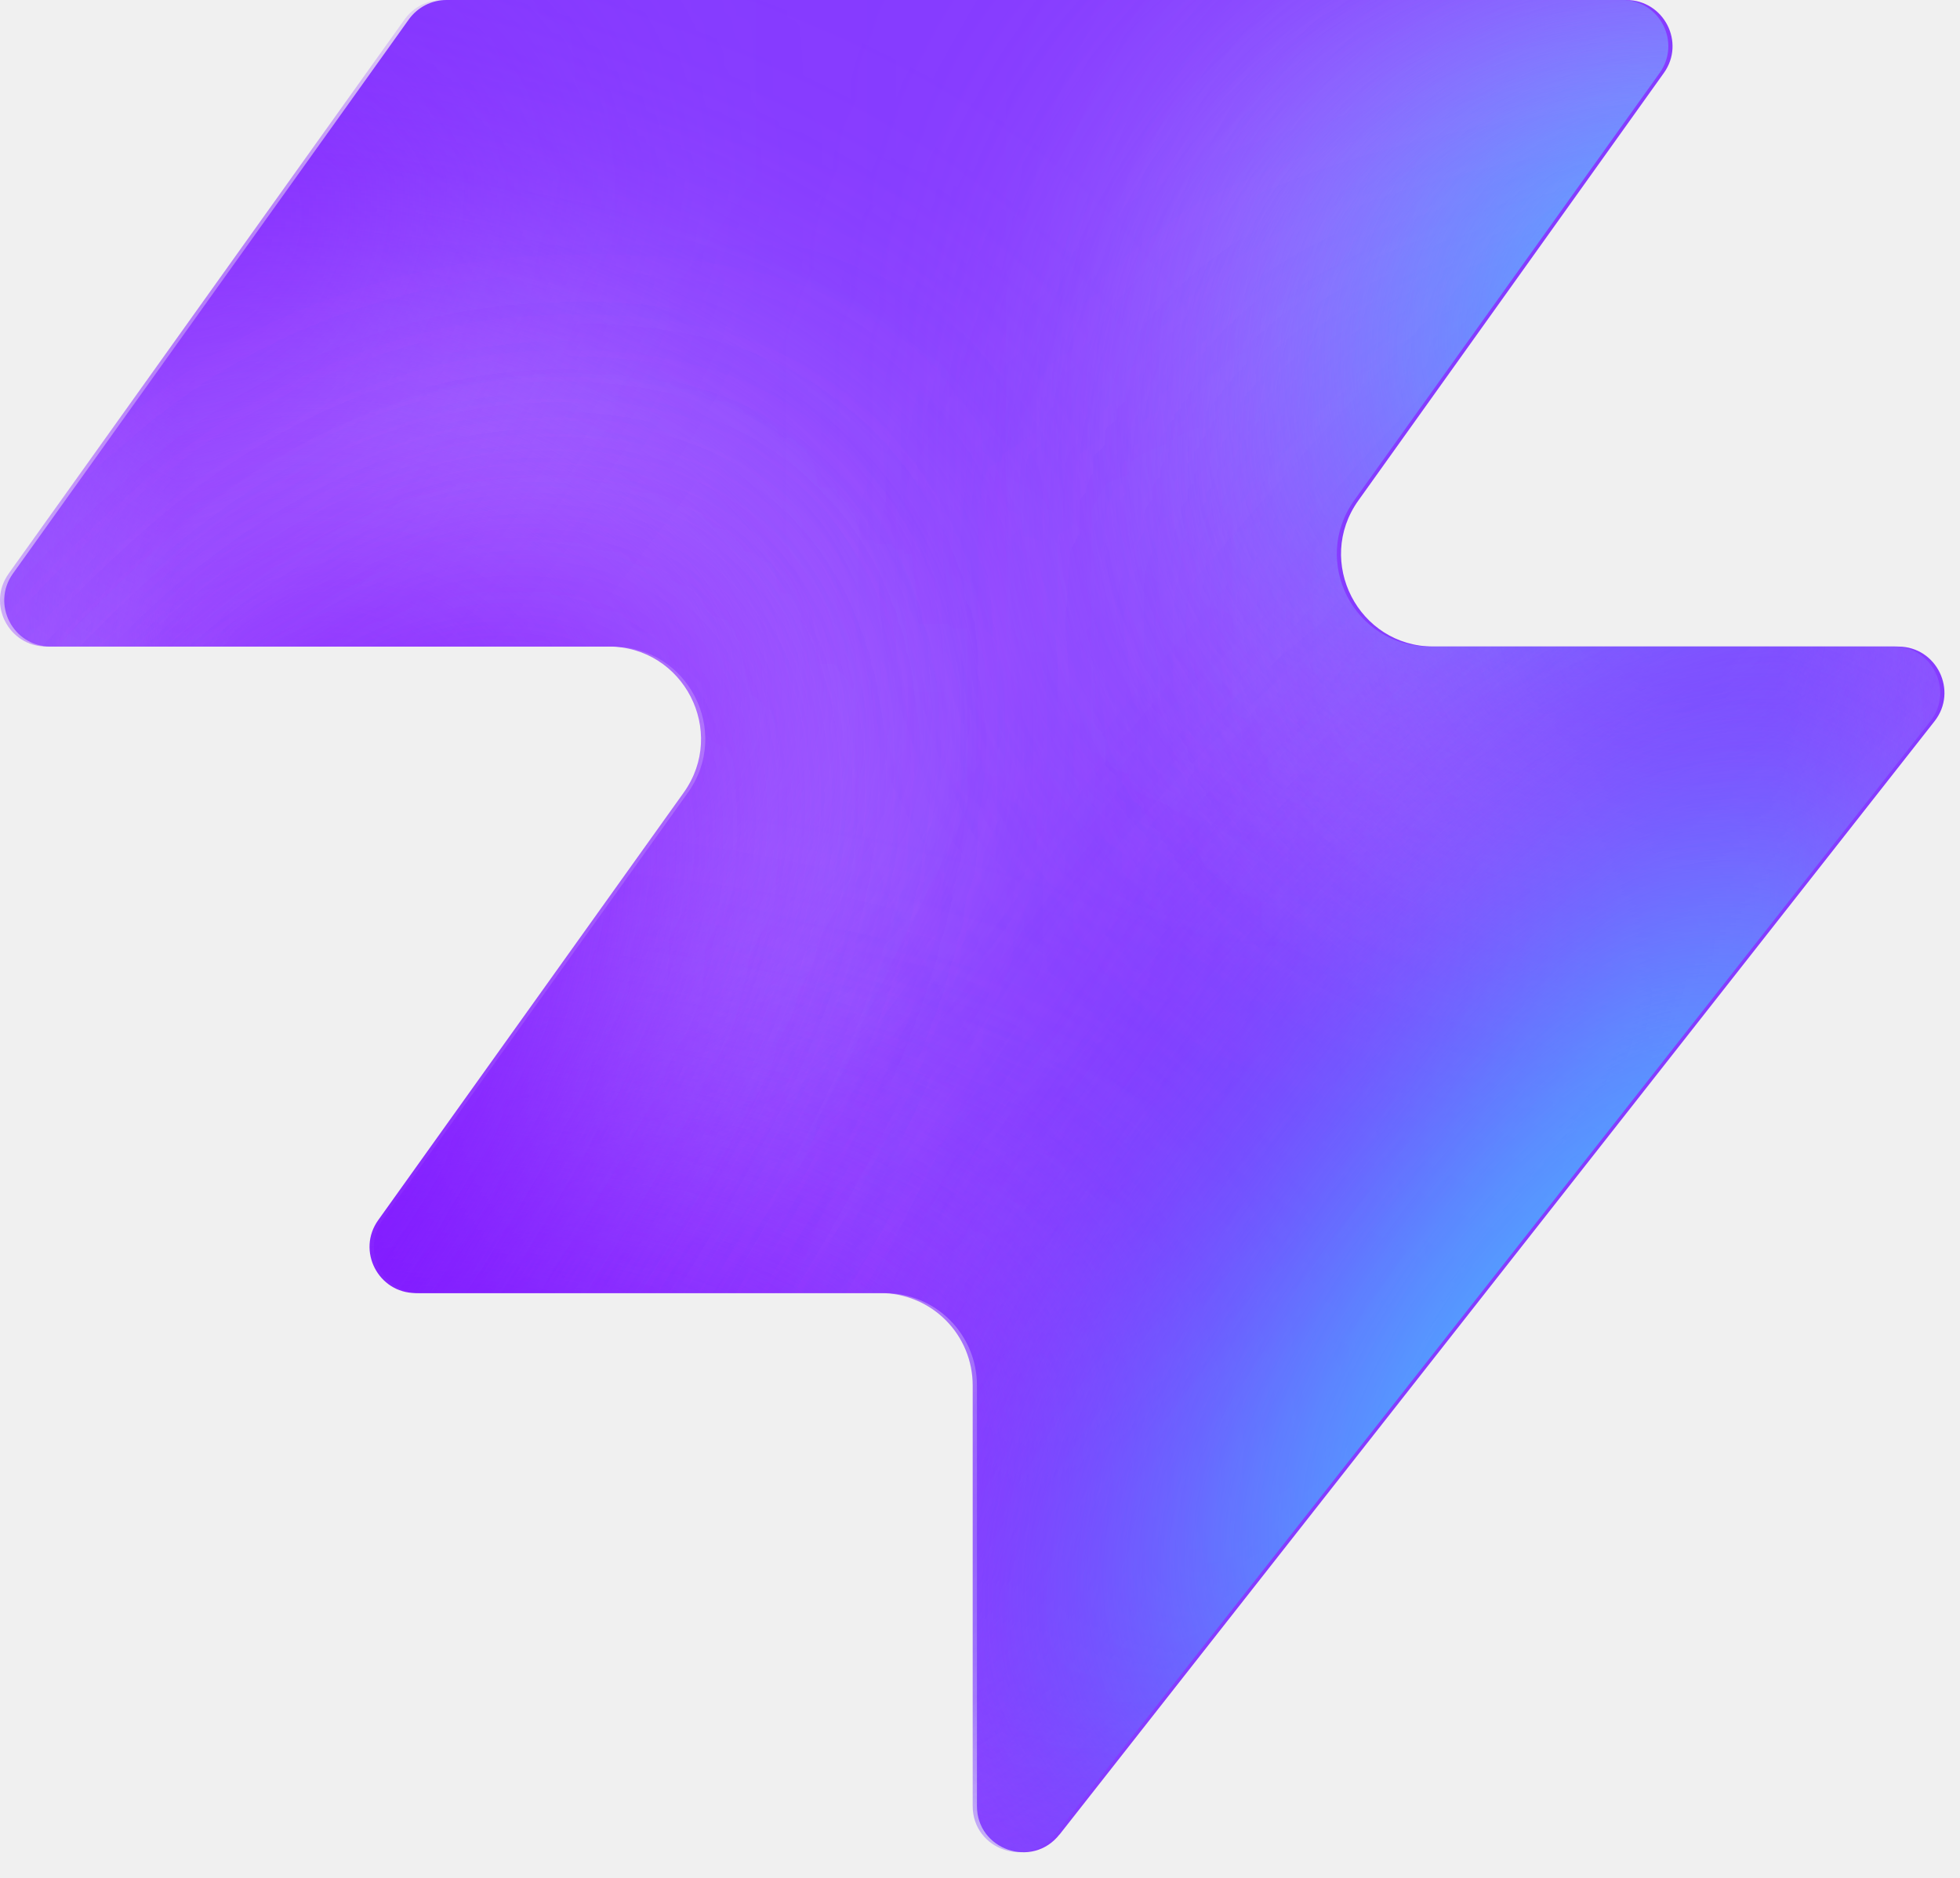
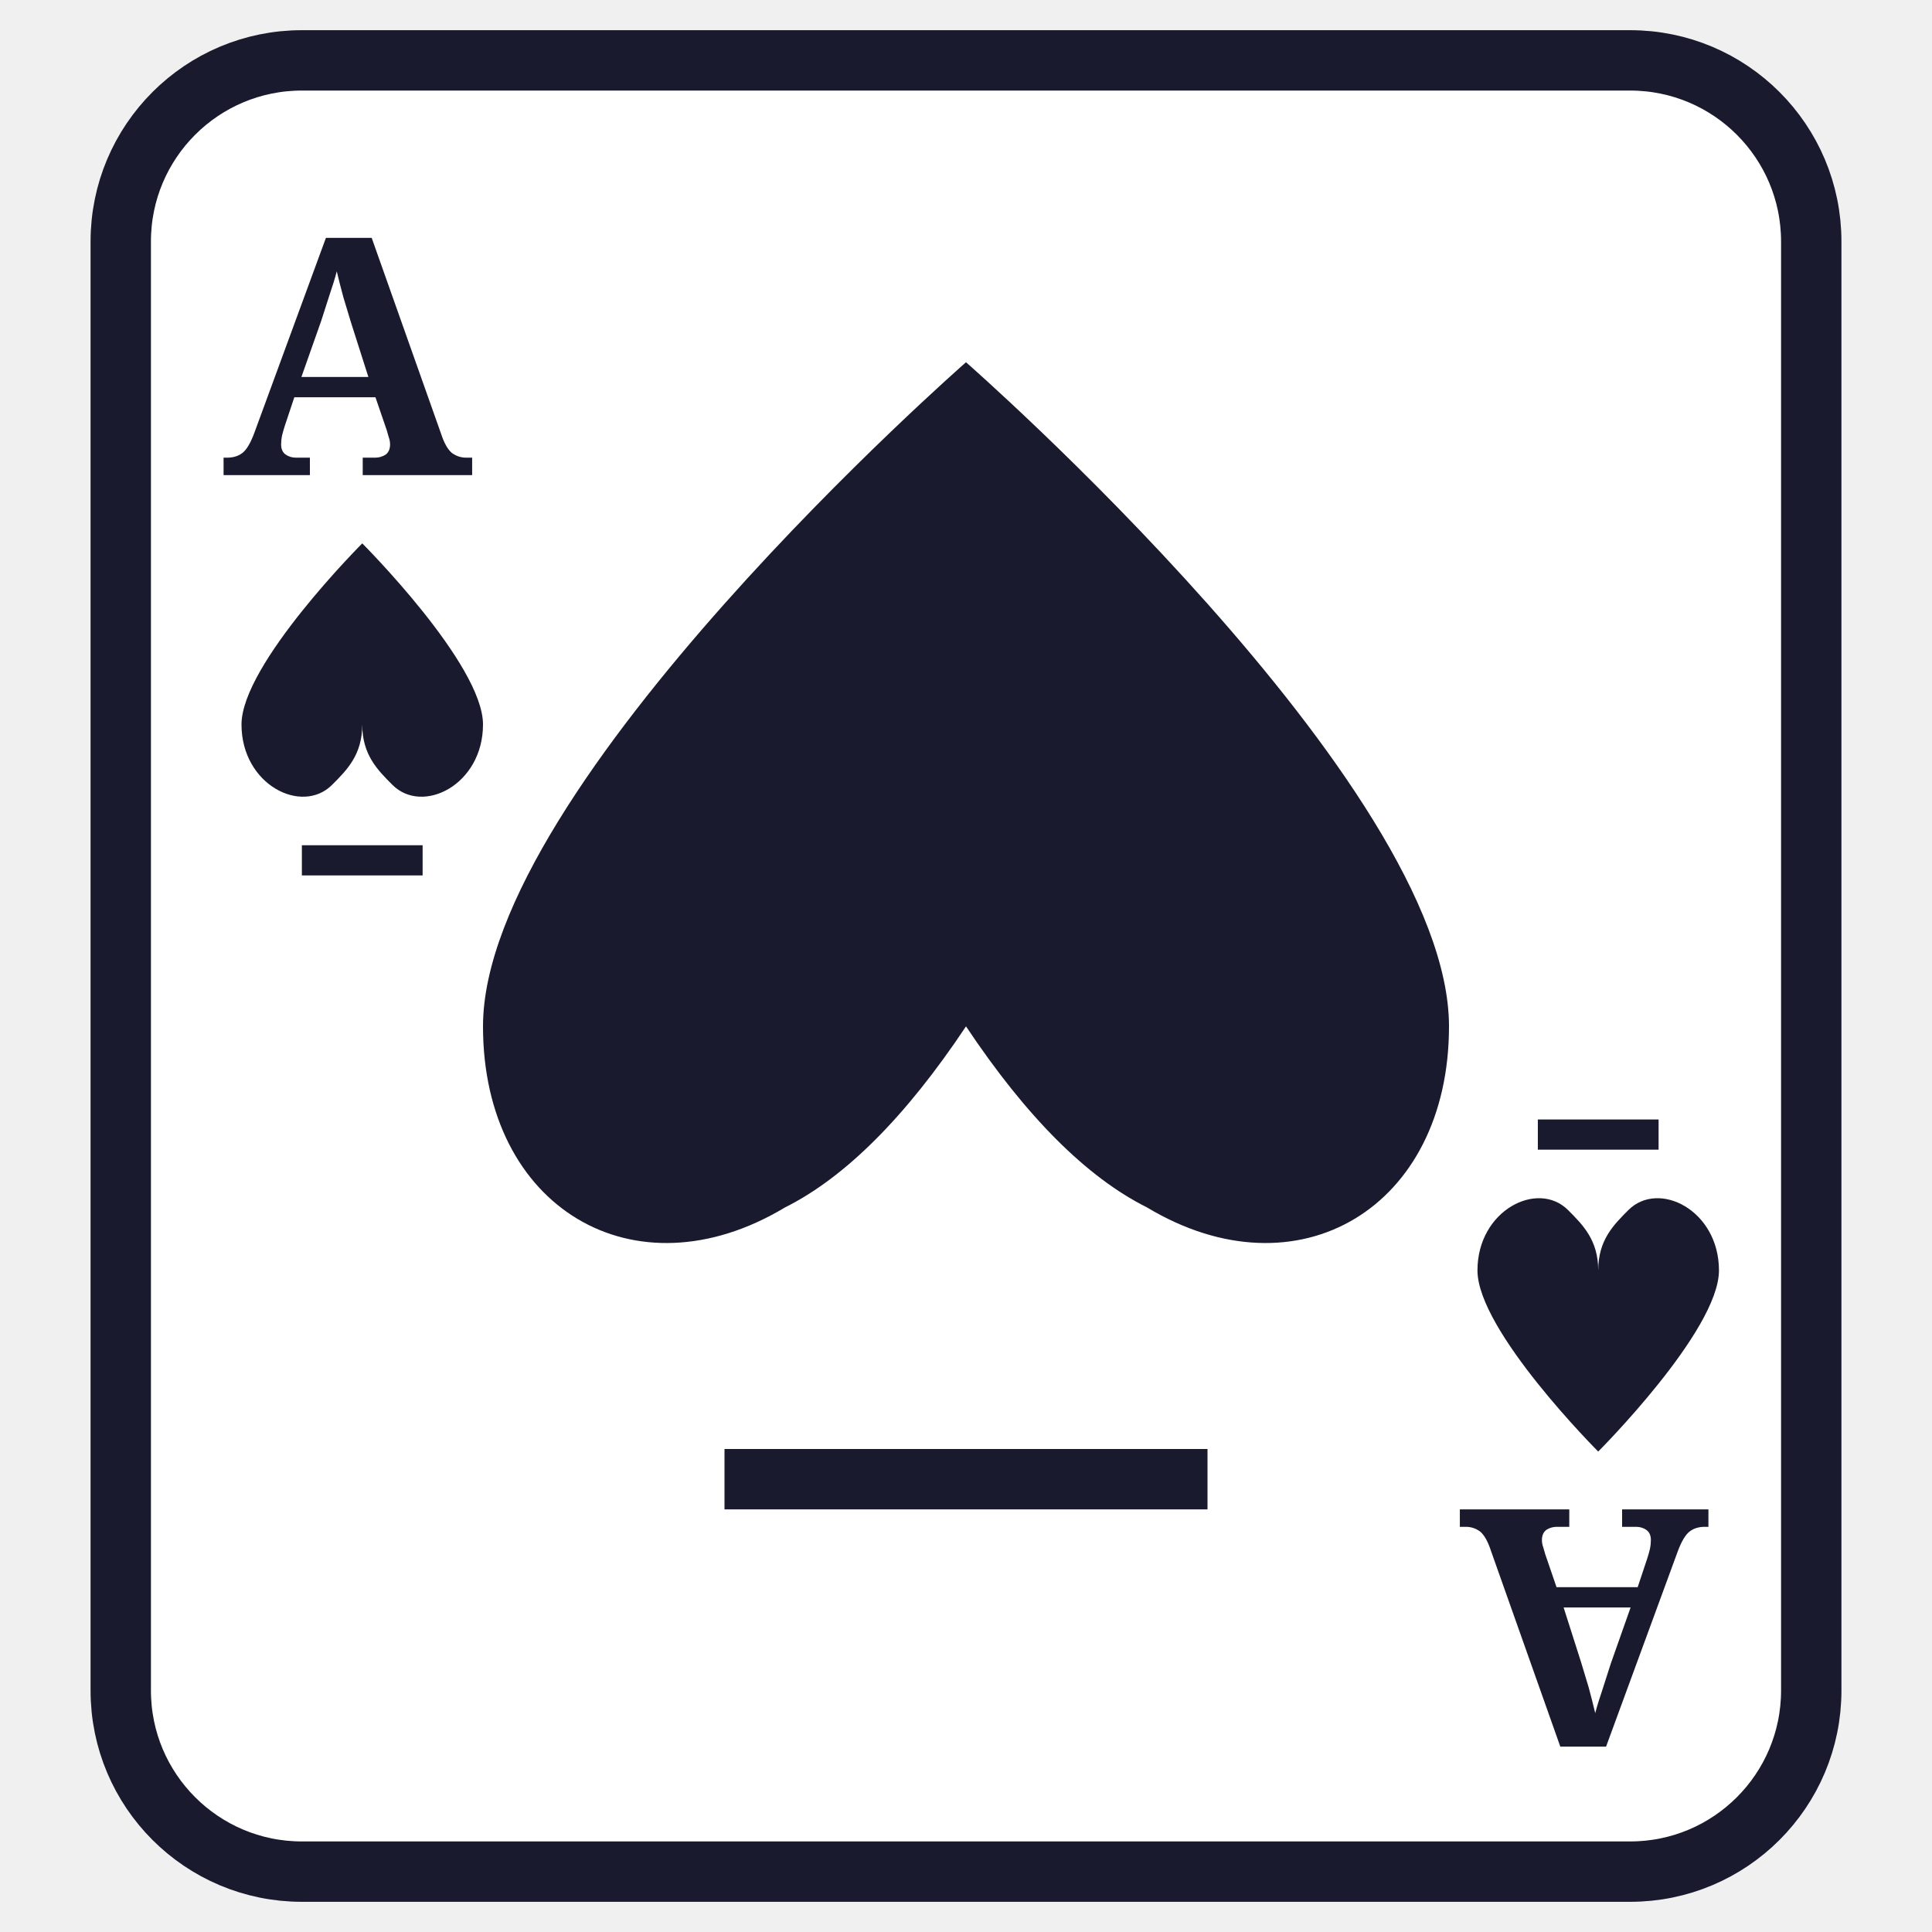
- <svg xmlns="http://www.w3.org/2000/svg" width="48" height="46" fill="none" viewBox="0 0 48 46">
-   <path fill="#863bff" d="M25.946 44.938c-.664.845-2.021.375-2.021-.698V33.937a2.26 2.26 0 0 0-2.262-2.262H10.287c-.92 0-1.456-1.04-.92-1.788l7.48-10.471c1.07-1.497 0-3.578-1.842-3.578H1.237c-.92 0-1.456-1.04-.92-1.788L10.013.474c.214-.297.556-.474.92-.474h28.894c.92 0 1.456 1.04.92 1.788l-7.48 10.471c-1.07 1.498 0 3.579 1.842 3.579h11.377c.943 0 1.473 1.088.89 1.83L25.947 44.94z" style="fill:#863bff;fill:color(display-p3 .525 .23 1);fill-opacity:1" />
-   <mask id="a" width="48" height="46" x="0" y="0" maskUnits="userSpaceOnUse" style="mask-type:alpha">
-     <path fill="#000" d="M25.842 44.938c-.664.844-2.021.375-2.021-.698V33.937a2.26 2.26 0 0 0-2.262-2.262H10.183c-.92 0-1.456-1.04-.92-1.788l7.48-10.471c1.07-1.498 0-3.579-1.842-3.579H1.133c-.92 0-1.456-1.04-.92-1.787L9.91.473c.214-.297.556-.474.92-.474h28.894c.92 0 1.456 1.04.92 1.788l-7.48 10.471c-1.07 1.498 0 3.578 1.842 3.578h11.377c.943 0 1.473 1.088.89 1.832L25.843 44.94z" style="fill:#000;fill-opacity:1" />
-   </mask>
-   <g mask="url(#a)">
-     <g filter="url(#b)">
-       <ellipse cx="5.508" cy="14.704" fill="#ede6ff" rx="5.508" ry="14.704" style="fill:#ede6ff;fill:color(display-p3 .927 .903 1);fill-opacity:1" transform="matrix(.00324 1 1 -.00324 -4.47 31.516)" />
-     </g>
-     <g filter="url(#c)">
-       <ellipse cx="10.399" cy="29.851" fill="#ede6ff" rx="10.399" ry="29.851" style="fill:#ede6ff;fill:color(display-p3 .927 .903 1);fill-opacity:1" transform="matrix(.00324 1 1 -.00324 -39.328 7.883)" />
-     </g>
-     <g filter="url(#d)">
-       <ellipse cx="5.508" cy="30.487" fill="#7e14ff" rx="5.508" ry="30.487" style="fill:#7e14ff;fill:color(display-p3 .492 .077 1);fill-opacity:1" transform="rotate(89.814 -25.913 -14.639)scale(1 -1)" />
-     </g>
-     <g filter="url(#e)">
-       <ellipse cx="5.508" cy="30.599" fill="#7e14ff" rx="5.508" ry="30.599" style="fill:#7e14ff;fill:color(display-p3 .492 .077 1);fill-opacity:1" transform="rotate(89.814 -32.644 -3.334)scale(1 -1)" />
-     </g>
-     <g filter="url(#f)">
-       <ellipse cx="5.508" cy="30.599" fill="#7e14ff" rx="5.508" ry="30.599" style="fill:#7e14ff;fill:color(display-p3 .492 .077 1);fill-opacity:1" transform="matrix(.00324 1 1 -.00324 -34.34 30.47)" />
-     </g>
-     <g filter="url(#g)">
-       <ellipse cx="14.072" cy="22.078" fill="#ede6ff" rx="14.072" ry="22.078" style="fill:#ede6ff;fill:color(display-p3 .927 .903 1);fill-opacity:1" transform="rotate(93.35 24.506 48.493)scale(-1 1)" />
-     </g>
-     <g filter="url(#h)">
-       <ellipse cx="3.47" cy="21.501" fill="#7e14ff" rx="3.47" ry="21.501" style="fill:#7e14ff;fill:color(display-p3 .492 .077 1);fill-opacity:1" transform="rotate(89.009 28.708 47.59)scale(-1 1)" />
-     </g>
-     <g filter="url(#i)">
-       <ellipse cx="3.47" cy="21.501" fill="#7e14ff" rx="3.47" ry="21.501" style="fill:#7e14ff;fill:color(display-p3 .492 .077 1);fill-opacity:1" transform="rotate(89.009 28.708 47.59)scale(-1 1)" />
-     </g>
-     <g filter="url(#j)">
-       <ellipse cx=".387" cy="8.972" fill="#7e14ff" rx="4.407" ry="29.108" style="fill:#7e14ff;fill:color(display-p3 .492 .077 1);fill-opacity:1" transform="rotate(39.51 .387 8.972)" />
-     </g>
-     <g filter="url(#k)">
-       <ellipse cx="47.523" cy="-6.092" fill="#7e14ff" rx="4.407" ry="29.108" style="fill:#7e14ff;fill:color(display-p3 .492 .077 1);fill-opacity:1" transform="rotate(37.892 47.523 -6.092)" />
-     </g>
-     <g filter="url(#l)">
-       <ellipse cx="41.412" cy="6.333" fill="#47bfff" rx="5.971" ry="9.665" style="fill:#47bfff;fill:color(display-p3 .28 .748 1);fill-opacity:1" transform="rotate(37.892 41.412 6.333)" />
-     </g>
-     <g filter="url(#m)">
-       <ellipse cx="-1.879" cy="38.332" fill="#7e14ff" rx="4.407" ry="29.108" style="fill:#7e14ff;fill:color(display-p3 .492 .077 1);fill-opacity:1" transform="rotate(37.892 -1.88 38.332)" />
-     </g>
-     <g filter="url(#n)">
-       <ellipse cx="-1.879" cy="38.332" fill="#7e14ff" rx="4.407" ry="29.108" style="fill:#7e14ff;fill:color(display-p3 .492 .077 1);fill-opacity:1" transform="rotate(37.892 -1.88 38.332)" />
-     </g>
-     <g filter="url(#o)">
-       <ellipse cx="35.651" cy="29.907" fill="#7e14ff" rx="4.407" ry="29.108" style="fill:#7e14ff;fill:color(display-p3 .492 .077 1);fill-opacity:1" transform="rotate(37.892 35.651 29.907)" />
-     </g>
-     <g filter="url(#p)">
-       <ellipse cx="38.418" cy="32.4" fill="#47bfff" rx="5.971" ry="15.297" style="fill:#47bfff;fill:color(display-p3 .28 .748 1);fill-opacity:1" transform="rotate(37.892 38.418 32.4)" />
-     </g>
+ <svg xmlns="http://www.w3.org/2000/svg" width="64" height="64" viewBox="0 0 64 64" version="1.1" id="svg3">
+   <defs id="defs3" />
+   <rect x="4" y="2" width="56" height="60" rx="6" ry="6" fill="#fff" stroke="#1a1a2e" stroke-width="2" id="rect1" />
+   <path d="M32 12 C32 12, 16 26, 16 34 C16 40, 21 43, 26 40 C28 39, 30 37, 32 34 L32 48 L24 48 L24 50 L40 50 L40 48 L32 48 L32 34 C34 37, 36 39, 38 40 C43 43, 48 40, 48 34 C48 26, 32 12, 32 12Z" fill="#1a1a2e" id="path1" />
+   <text x="7.358" y="15.739" font-family="Georgia, serif" font-size="11px" font-weight="bold" fill="#1a1a2e" id="text1">A</text>
+   <path d="M12 18 C12 18, 8 22, 8 24 C8 26, 10 27, 11 26 C11.5 25.5, 12 25, 12 24 L12 28 L10 28 L10 29 L14 29 L14 28 L12 28 L12 24 C12 25, 12.5 25.5, 13 26 C14 27, 16 26, 16 24 C16 22, 12 18, 12 18Z" fill="#1a1a2e" id="path2" />
+   <text x="-56.642" y="-50" font-family="Georgia, serif" font-size="11px" font-weight="bold" fill="#1a1a2e" transform="scale(-1)" id="text2">A</text>
+   <g transform="rotate(180,52.47144,41.04218)" id="g3">
+     <path d="m 52,34 c 0,0 -4,4 -4,6 0,2 2,3 3,2 0.5,-0.5 1,-1 1,-2 v 4 h -2 v 1 h 4 v -1 h -2 v -4 c 0,1 0.5,1.5 1,2 1,1 3,0 3,-2 0,-2 -4,-6 -4,-6 z" fill="#1a1a2e" id="path3" />
  </g>
-   <defs>
-     <filter id="b" width="60.045" height="41.654" x="-19.77" y="16.149" color-interpolation-filters="sRGB" filterUnits="userSpaceOnUse">
-       <feFlood flood-opacity="0" result="BackgroundImageFix" />
-       <feBlend in="SourceGraphic" in2="BackgroundImageFix" result="shape" />
-       <feGaussianBlur result="effect1_foregroundBlur_2002_17158" stdDeviation="7.659" />
-     </filter>
-     <filter id="c" width="90.34" height="51.437" x="-54.613" y="-7.533" color-interpolation-filters="sRGB" filterUnits="userSpaceOnUse">
-       <feFlood flood-opacity="0" result="BackgroundImageFix" />
-       <feBlend in="SourceGraphic" in2="BackgroundImageFix" result="shape" />
-       <feGaussianBlur result="effect1_foregroundBlur_2002_17158" stdDeviation="7.659" />
-     </filter>
-     <filter id="d" width="79.355" height="29.4" x="-49.64" y="2.03" color-interpolation-filters="sRGB" filterUnits="userSpaceOnUse">
-       <feFlood flood-opacity="0" result="BackgroundImageFix" />
-       <feBlend in="SourceGraphic" in2="BackgroundImageFix" result="shape" />
-       <feGaussianBlur result="effect1_foregroundBlur_2002_17158" stdDeviation="4.596" />
-     </filter>
-     <filter id="e" width="79.579" height="29.4" x="-45.045" y="20.029" color-interpolation-filters="sRGB" filterUnits="userSpaceOnUse">
-       <feFlood flood-opacity="0" result="BackgroundImageFix" />
-       <feBlend in="SourceGraphic" in2="BackgroundImageFix" result="shape" />
-       <feGaussianBlur result="effect1_foregroundBlur_2002_17158" stdDeviation="4.596" />
-     </filter>
-     <filter id="f" width="79.579" height="29.4" x="-43.513" y="21.178" color-interpolation-filters="sRGB" filterUnits="userSpaceOnUse">
-       <feFlood flood-opacity="0" result="BackgroundImageFix" />
-       <feBlend in="SourceGraphic" in2="BackgroundImageFix" result="shape" />
-       <feGaussianBlur result="effect1_foregroundBlur_2002_17158" stdDeviation="4.596" />
-     </filter>
-     <filter id="g" width="74.749" height="58.852" x="15.756" y="-17.901" color-interpolation-filters="sRGB" filterUnits="userSpaceOnUse">
-       <feFlood flood-opacity="0" result="BackgroundImageFix" />
-       <feBlend in="SourceGraphic" in2="BackgroundImageFix" result="shape" />
-       <feGaussianBlur result="effect1_foregroundBlur_2002_17158" stdDeviation="7.659" />
-     </filter>
-     <filter id="h" width="61.377" height="25.362" x="23.548" y="2.284" color-interpolation-filters="sRGB" filterUnits="userSpaceOnUse">
-       <feFlood flood-opacity="0" result="BackgroundImageFix" />
-       <feBlend in="SourceGraphic" in2="BackgroundImageFix" result="shape" />
-       <feGaussianBlur result="effect1_foregroundBlur_2002_17158" stdDeviation="4.596" />
-     </filter>
-     <filter id="i" width="61.377" height="25.362" x="23.548" y="2.284" color-interpolation-filters="sRGB" filterUnits="userSpaceOnUse">
-       <feFlood flood-opacity="0" result="BackgroundImageFix" />
-       <feBlend in="SourceGraphic" in2="BackgroundImageFix" result="shape" />
-       <feGaussianBlur result="effect1_foregroundBlur_2002_17158" stdDeviation="4.596" />
-     </filter>
-     <filter id="j" width="56.045" height="63.649" x="-27.636" y="-22.853" color-interpolation-filters="sRGB" filterUnits="userSpaceOnUse">
-       <feFlood flood-opacity="0" result="BackgroundImageFix" />
-       <feBlend in="SourceGraphic" in2="BackgroundImageFix" result="shape" />
-       <feGaussianBlur result="effect1_foregroundBlur_2002_17158" stdDeviation="4.596" />
-     </filter>
-     <filter id="k" width="54.814" height="64.646" x="20.116" y="-38.415" color-interpolation-filters="sRGB" filterUnits="userSpaceOnUse">
-       <feFlood flood-opacity="0" result="BackgroundImageFix" />
-       <feBlend in="SourceGraphic" in2="BackgroundImageFix" result="shape" />
-       <feGaussianBlur result="effect1_foregroundBlur_2002_17158" stdDeviation="4.596" />
-     </filter>
-     <filter id="l" width="33.541" height="35.313" x="24.641" y="-11.323" color-interpolation-filters="sRGB" filterUnits="userSpaceOnUse">
-       <feFlood flood-opacity="0" result="BackgroundImageFix" />
-       <feBlend in="SourceGraphic" in2="BackgroundImageFix" result="shape" />
-       <feGaussianBlur result="effect1_foregroundBlur_2002_17158" stdDeviation="4.596" />
-     </filter>
-     <filter id="m" width="54.814" height="64.646" x="-29.286" y="6.009" color-interpolation-filters="sRGB" filterUnits="userSpaceOnUse">
-       <feFlood flood-opacity="0" result="BackgroundImageFix" />
-       <feBlend in="SourceGraphic" in2="BackgroundImageFix" result="shape" />
-       <feGaussianBlur result="effect1_foregroundBlur_2002_17158" stdDeviation="4.596" />
-     </filter>
-     <filter id="n" width="54.814" height="64.646" x="-29.286" y="6.009" color-interpolation-filters="sRGB" filterUnits="userSpaceOnUse">
-       <feFlood flood-opacity="0" result="BackgroundImageFix" />
-       <feBlend in="SourceGraphic" in2="BackgroundImageFix" result="shape" />
-       <feGaussianBlur result="effect1_foregroundBlur_2002_17158" stdDeviation="4.596" />
-     </filter>
-     <filter id="o" width="54.814" height="64.646" x="8.244" y="-2.416" color-interpolation-filters="sRGB" filterUnits="userSpaceOnUse">
-       <feFlood flood-opacity="0" result="BackgroundImageFix" />
-       <feBlend in="SourceGraphic" in2="BackgroundImageFix" result="shape" />
-       <feGaussianBlur result="effect1_foregroundBlur_2002_17158" stdDeviation="4.596" />
-     </filter>
-     <filter id="p" width="39.409" height="43.623" x="18.713" y="10.588" color-interpolation-filters="sRGB" filterUnits="userSpaceOnUse">
-       <feFlood flood-opacity="0" result="BackgroundImageFix" />
-       <feBlend in="SourceGraphic" in2="BackgroundImageFix" result="shape" />
-       <feGaussianBlur result="effect1_foregroundBlur_2002_17158" stdDeviation="4.596" />
-     </filter>
-   </defs>
</svg>
